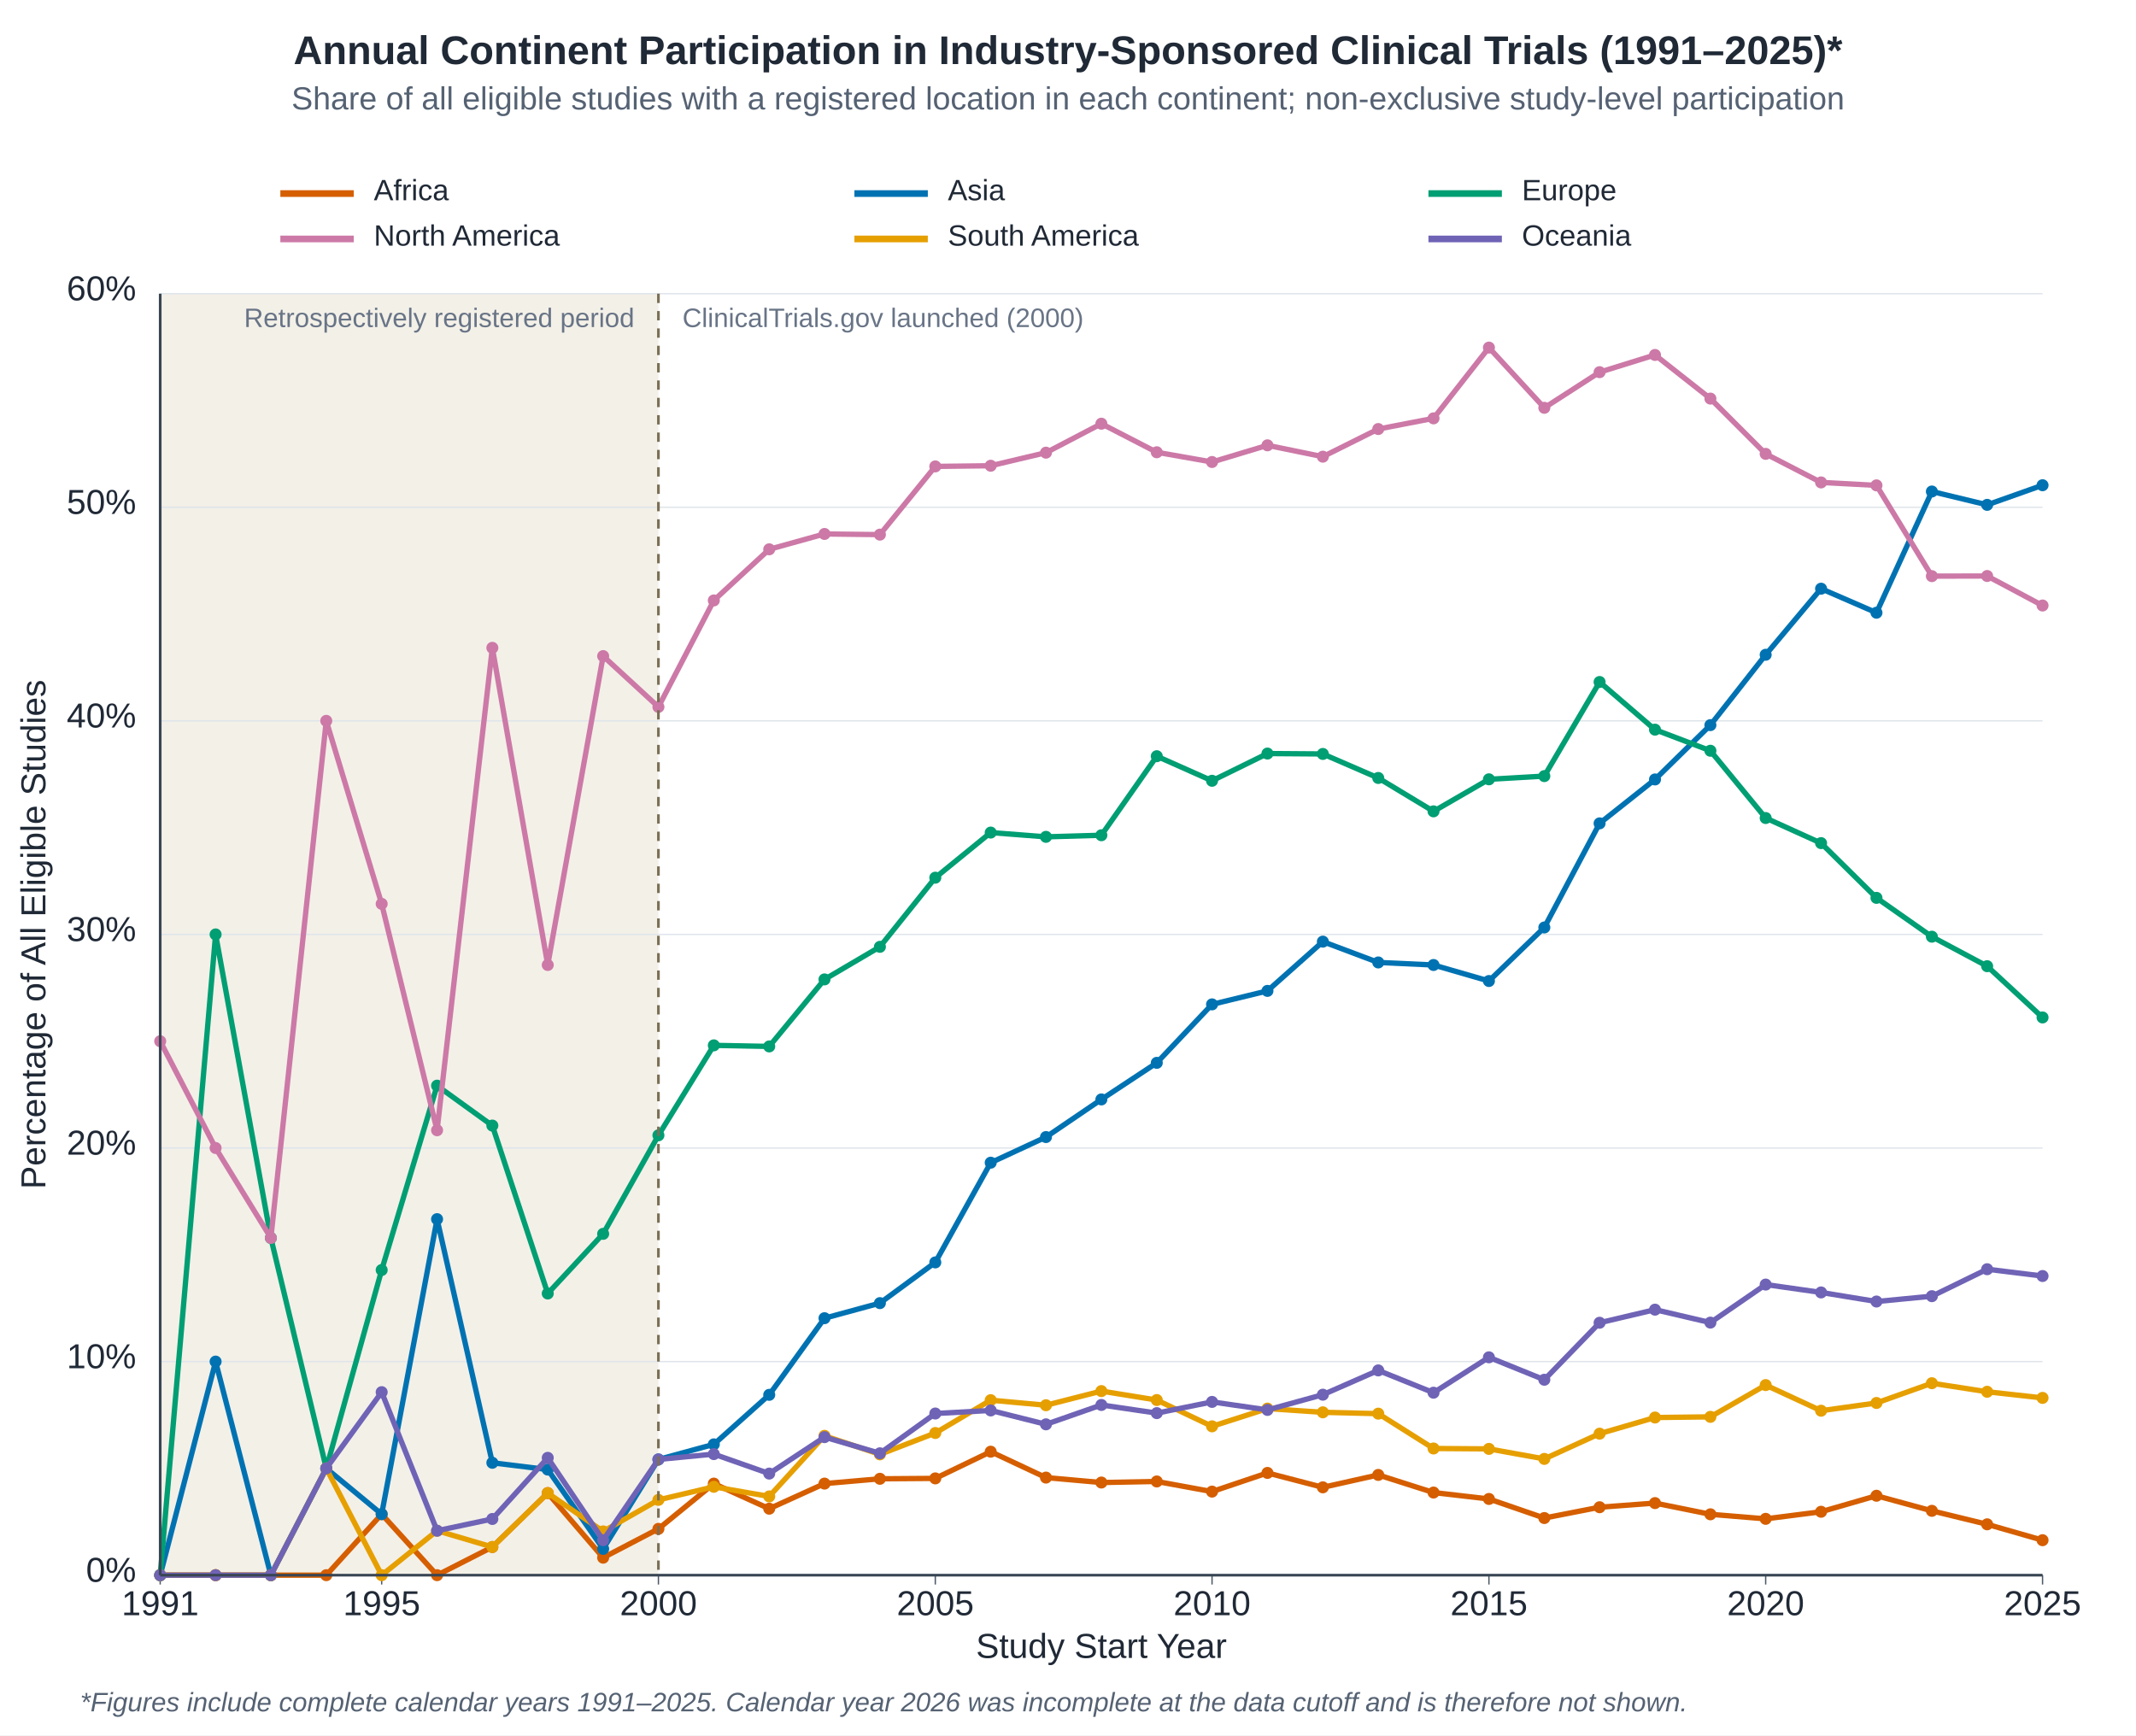
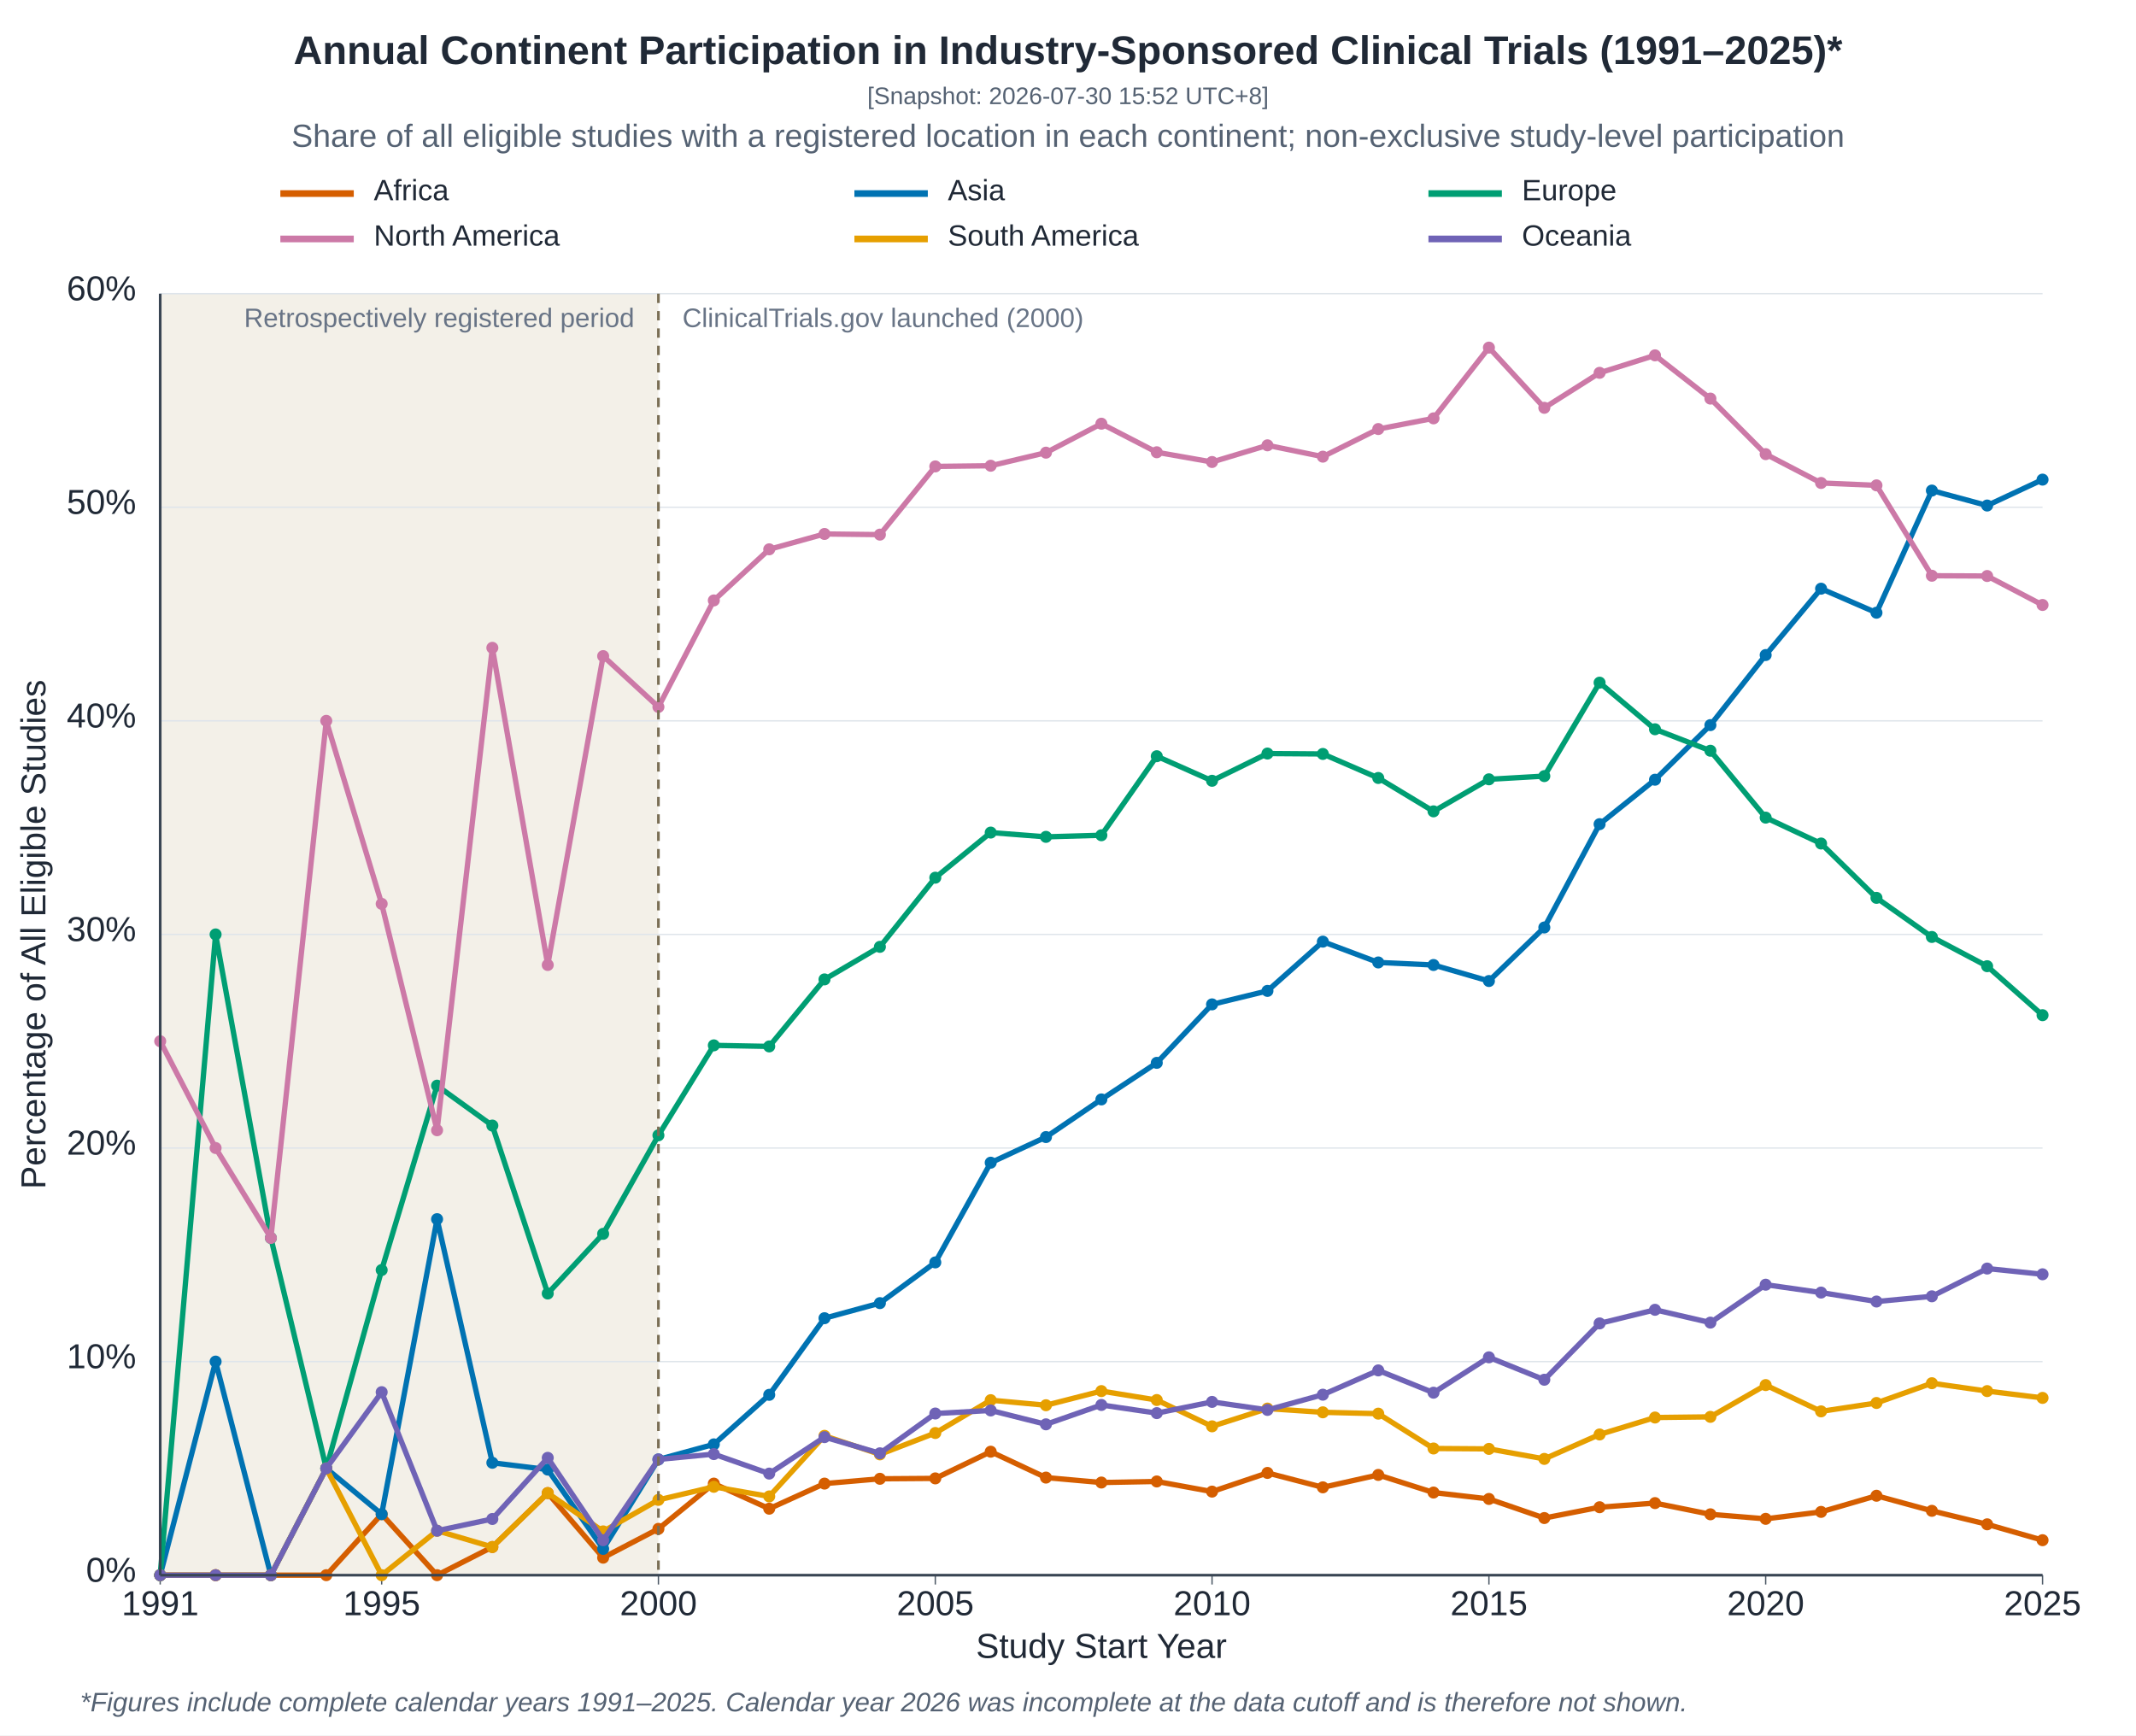
<svg xmlns="http://www.w3.org/2000/svg" width="1600" height="1300" viewBox="0 0 1600 1300">
  <rect x="0" y="0" width="1600" height="1300" fill="#ffffff" fill-opacity="1" />
-   <style>text{font-family:Arial,Helvetica,sans-serif;fill:#202936}.title{font-size:30px;font-weight:700}.subtitle{font-size:24px;fill:#556273}.axis-label,.axis-tick{font-size:26px;font-weight:400}.small{font-size:20px;fill:#687486}.legend{font-size:22px}.footnote{font-size:20px;fill:#556273;font-style:italic}</style>
+   <style>text{font-family:Arial,Helvetica,sans-serif;fill:#202936}.title{font-size:30px;font-weight:700}.snapshot{font-size:18px;font-weight:400;fill:#556273}.subtitle{font-size:24px;fill:#556273}.axis-label,.axis-tick{font-size:26px;font-weight:400}.small{font-size:20px;fill:#687486}.legend{font-size:22px}.footnote{font-size:20px;fill:#556273;font-style:italic}</style>
  <text x="800" y="48" text-anchor="middle" class="title">Annual Continent Participation in Industry-Sponsored Clinical Trials (1991–2025)*</text>
-   <text x="800" y="82" text-anchor="middle" class="subtitle">Share of all eligible studies with a registered location in each continent; non-exclusive study-level participation</text>
+   <text x="800" y="78" text-anchor="middle" class="snapshot">[Snapshot: 2026-07-30 15:52 UTC+8]</text>
+   <text x="800" y="110" text-anchor="middle" class="subtitle">Share of all eligible studies with a registered location in each continent; non-exclusive study-level participation</text>
  <rect x="120" y="220" width="373.2" height="960" fill="#f3f0e8" />
  <text x="475.2" y="245" text-anchor="end" class="small">Retrospectively registered period</text>
  <line x1="120" y1="1180.0" x2="1530" y2="1180.0" stroke="#dfe5eb" stroke-width="1" />
  <text x="102" y="1185.0" text-anchor="end" class="axis-tick">0%</text>
  <line x1="120" y1="1020.0" x2="1530" y2="1020.0" stroke="#dfe5eb" stroke-width="1" />
  <text x="102" y="1025.0" text-anchor="end" class="axis-tick">10%</text>
  <line x1="120" y1="860.0" x2="1530" y2="860.0" stroke="#dfe5eb" stroke-width="1" />
  <text x="102" y="865.0" text-anchor="end" class="axis-tick">20%</text>
  <line x1="120" y1="700.0" x2="1530" y2="700.0" stroke="#dfe5eb" stroke-width="1" />
  <text x="102" y="705.0" text-anchor="end" class="axis-tick">30%</text>
  <line x1="120" y1="540.0" x2="1530" y2="540.0" stroke="#dfe5eb" stroke-width="1" />
  <text x="102" y="545.0" text-anchor="end" class="axis-tick">40%</text>
  <line x1="120" y1="380.0" x2="1530" y2="380.0" stroke="#dfe5eb" stroke-width="1" />
  <text x="102" y="385.0" text-anchor="end" class="axis-tick">50%</text>
  <line x1="120" y1="220.0" x2="1530" y2="220.0" stroke="#dfe5eb" stroke-width="1" />
  <text x="102" y="225.0" text-anchor="end" class="axis-tick">60%</text>
  <line x1="120.0" y1="1180" x2="120.0" y2="1187" stroke="#4d5966" />
  <text x="120.0" y="1210" text-anchor="middle" class="axis-tick">1991</text>
  <line x1="285.9" y1="1180" x2="285.9" y2="1187" stroke="#4d5966" />
  <text x="285.9" y="1210" text-anchor="middle" class="axis-tick">1995</text>
  <line x1="493.2" y1="1180" x2="493.2" y2="1187" stroke="#4d5966" />
  <text x="493.2" y="1210" text-anchor="middle" class="axis-tick">2000</text>
  <line x1="700.6" y1="1180" x2="700.6" y2="1187" stroke="#4d5966" />
  <text x="700.6" y="1210" text-anchor="middle" class="axis-tick">2005</text>
  <line x1="907.9" y1="1180" x2="907.9" y2="1187" stroke="#4d5966" />
  <text x="907.9" y="1210" text-anchor="middle" class="axis-tick">2010</text>
  <line x1="1115.3" y1="1180" x2="1115.3" y2="1187" stroke="#4d5966" />
  <text x="1115.3" y="1210" text-anchor="middle" class="axis-tick">2015</text>
  <line x1="1322.6" y1="1180" x2="1322.6" y2="1187" stroke="#4d5966" />
  <text x="1322.6" y="1210" text-anchor="middle" class="axis-tick">2020</text>
  <line x1="1530.0" y1="1180" x2="1530.0" y2="1187" stroke="#4d5966" />
  <text x="1530.0" y="1210" text-anchor="middle" class="axis-tick">2025</text>
-   <polyline points="120.0,1180.0 161.5,1180.0 202.9,1180.0 244.4,1180.0 285.9,1134.3 327.4,1180.0 368.8,1158.9 410.3,1118.5 451.8,1166.9 493.2,1145.3 534.7,1111.4 576.2,1130.2 617.6,1111.4 659.1,1107.8 700.6,1107.5 742.1,1087.5 783.5,1106.9 825.0,1110.6 866.5,1109.8 907.9,1117.4 949.4,1103.4 990.9,1114.2 1032.4,1104.9 1073.8,1118.1 1115.3,1122.9 1156.8,1137.2 1198.2,1129.1 1239.7,1126.0 1281.2,1134.4 1322.6,1137.8 1364.1,1132.5 1405.6,1120.5 1447.1,1131.8 1488.5,1141.9 1530.0,1153.8" fill="none" stroke="#d55e00" stroke-width="4" stroke-linejoin="round" stroke-linecap="round" />
+   <polyline points="120.0,1180.0 161.5,1180.0 202.9,1180.0 244.4,1180.0 285.9,1134.3 327.4,1180.0 368.8,1158.9 410.3,1118.5 451.8,1166.9 493.2,1145.3 534.7,1111.4 576.2,1130.2 617.6,1111.4 659.1,1107.8 700.6,1107.5 742.1,1087.5 783.5,1106.9 825.0,1110.6 866.5,1109.8 907.9,1117.4 949.4,1103.4 990.9,1114.2 1032.4,1104.9 1073.8,1118.1 1115.3,1122.9 1156.8,1137.2 1198.2,1129.1 1239.7,1126.0 1281.2,1134.4 1322.6,1137.8 1364.1,1132.6 1405.6,1120.5 1447.1,1131.8 1488.5,1141.9 1530.0,1153.8" fill="none" stroke="#d55e00" stroke-width="4" stroke-linejoin="round" stroke-linecap="round" />
  <circle cx="120.0" cy="1180.0" r="4.5" fill="#d55e00" />
  <circle cx="161.5" cy="1180.0" r="4.5" fill="#d55e00" />
  <circle cx="202.9" cy="1180.0" r="4.5" fill="#d55e00" />
  <circle cx="244.4" cy="1180.0" r="4.5" fill="#d55e00" />
  <circle cx="285.9" cy="1134.3" r="4.5" fill="#d55e00" />
  <circle cx="327.4" cy="1180.0" r="4.5" fill="#d55e00" />
  <circle cx="368.8" cy="1158.9" r="4.5" fill="#d55e00" />
  <circle cx="410.3" cy="1118.5" r="4.5" fill="#d55e00" />
  <circle cx="451.8" cy="1166.9" r="4.5" fill="#d55e00" />
  <circle cx="493.2" cy="1145.3" r="4.5" fill="#d55e00" />
  <circle cx="534.7" cy="1111.4" r="4.5" fill="#d55e00" />
  <circle cx="576.2" cy="1130.2" r="4.5" fill="#d55e00" />
  <circle cx="617.6" cy="1111.4" r="4.5" fill="#d55e00" />
  <circle cx="659.1" cy="1107.8" r="4.5" fill="#d55e00" />
  <circle cx="700.6" cy="1107.5" r="4.5" fill="#d55e00" />
  <circle cx="742.1" cy="1087.5" r="4.5" fill="#d55e00" />
  <circle cx="783.5" cy="1106.9" r="4.5" fill="#d55e00" />
  <circle cx="825.0" cy="1110.6" r="4.5" fill="#d55e00" />
  <circle cx="866.5" cy="1109.8" r="4.5" fill="#d55e00" />
  <circle cx="907.9" cy="1117.4" r="4.5" fill="#d55e00" />
  <circle cx="949.4" cy="1103.4" r="4.5" fill="#d55e00" />
  <circle cx="990.9" cy="1114.2" r="4.5" fill="#d55e00" />
  <circle cx="1032.4" cy="1104.9" r="4.5" fill="#d55e00" />
  <circle cx="1073.8" cy="1118.1" r="4.5" fill="#d55e00" />
  <circle cx="1115.3" cy="1122.9" r="4.5" fill="#d55e00" />
  <circle cx="1156.8" cy="1137.2" r="4.5" fill="#d55e00" />
  <circle cx="1198.2" cy="1129.1" r="4.5" fill="#d55e00" />
  <circle cx="1239.7" cy="1126.0" r="4.5" fill="#d55e00" />
  <circle cx="1281.2" cy="1134.4" r="4.5" fill="#d55e00" />
  <circle cx="1322.6" cy="1137.8" r="4.5" fill="#d55e00" />
-   <circle cx="1364.1" cy="1132.5" r="4.5" fill="#d55e00" />
+   <circle cx="1364.1" cy="1132.6" r="4.5" fill="#d55e00" />
  <circle cx="1405.6" cy="1120.5" r="4.5" fill="#d55e00" />
  <circle cx="1447.1" cy="1131.8" r="4.5" fill="#d55e00" />
  <circle cx="1488.5" cy="1141.9" r="4.5" fill="#d55e00" />
  <circle cx="1530.0" cy="1153.8" r="4.5" fill="#d55e00" />
-   <polyline points="120.0,1180.0 161.5,1020.0 202.9,1180.0 244.4,1100.0 285.9,1134.3 327.4,913.3 368.8,1095.8 410.3,1100.9 451.8,1160.3 493.2,1093.3 534.7,1082.0 576.2,1044.9 617.6,987.5 659.1,976.2 700.6,945.7 742.1,871.0 783.5,851.8 825.0,823.6 866.5,796.2 907.9,752.4 949.4,742.3 990.9,705.4 1032.4,721.0 1073.8,722.9 1115.3,734.9 1156.8,694.8 1198.2,616.8 1239.7,583.9 1281.2,543.2 1322.6,490.5 1364.1,441.0 1405.6,459.0 1447.1,368.2 1488.5,378.2 1530.0,363.5" fill="none" stroke="#0072b2" stroke-width="4" stroke-linejoin="round" stroke-linecap="round" />
+   <polyline points="120.0,1180.0 161.5,1020.0 202.9,1180.0 244.4,1100.0 285.9,1134.3 327.4,913.3 368.8,1095.8 410.3,1100.9 451.8,1160.3 493.2,1093.3 534.7,1082.0 576.2,1044.9 617.6,987.5 659.1,976.2 700.6,945.7 742.1,871.0 783.5,851.8 825.0,823.6 866.5,796.2 907.9,752.4 949.4,742.3 990.9,705.4 1032.4,721.0 1073.8,722.9 1115.3,734.9 1156.8,694.8 1198.2,617.4 1239.7,584.1 1281.2,543.2 1322.6,490.7 1364.1,441.0 1405.6,459.0 1447.1,367.5 1488.5,378.7 1530.0,359.3" fill="none" stroke="#0072b2" stroke-width="4" stroke-linejoin="round" stroke-linecap="round" />
  <circle cx="120.0" cy="1180.0" r="4.5" fill="#0072b2" />
  <circle cx="161.5" cy="1020.0" r="4.5" fill="#0072b2" />
  <circle cx="202.9" cy="1180.0" r="4.5" fill="#0072b2" />
  <circle cx="244.4" cy="1100.0" r="4.5" fill="#0072b2" />
  <circle cx="285.9" cy="1134.3" r="4.5" fill="#0072b2" />
  <circle cx="327.4" cy="913.3" r="4.5" fill="#0072b2" />
  <circle cx="368.8" cy="1095.8" r="4.5" fill="#0072b2" />
  <circle cx="410.3" cy="1100.9" r="4.5" fill="#0072b2" />
  <circle cx="451.8" cy="1160.3" r="4.5" fill="#0072b2" />
  <circle cx="493.2" cy="1093.3" r="4.5" fill="#0072b2" />
  <circle cx="534.7" cy="1082.0" r="4.5" fill="#0072b2" />
  <circle cx="576.2" cy="1044.9" r="4.5" fill="#0072b2" />
  <circle cx="617.6" cy="987.5" r="4.5" fill="#0072b2" />
  <circle cx="659.1" cy="976.2" r="4.5" fill="#0072b2" />
  <circle cx="700.6" cy="945.7" r="4.5" fill="#0072b2" />
  <circle cx="742.1" cy="871.0" r="4.5" fill="#0072b2" />
  <circle cx="783.5" cy="851.8" r="4.5" fill="#0072b2" />
  <circle cx="825.0" cy="823.6" r="4.5" fill="#0072b2" />
  <circle cx="866.5" cy="796.2" r="4.5" fill="#0072b2" />
  <circle cx="907.9" cy="752.4" r="4.5" fill="#0072b2" />
  <circle cx="949.4" cy="742.3" r="4.5" fill="#0072b2" />
  <circle cx="990.9" cy="705.4" r="4.5" fill="#0072b2" />
  <circle cx="1032.4" cy="721.0" r="4.5" fill="#0072b2" />
  <circle cx="1073.8" cy="722.9" r="4.5" fill="#0072b2" />
  <circle cx="1115.3" cy="734.9" r="4.5" fill="#0072b2" />
  <circle cx="1156.8" cy="694.8" r="4.5" fill="#0072b2" />
-   <circle cx="1198.2" cy="616.8" r="4.5" fill="#0072b2" />
-   <circle cx="1239.7" cy="583.9" r="4.5" fill="#0072b2" />
+   <circle cx="1198.2" cy="617.4" r="4.5" fill="#0072b2" />
+   <circle cx="1239.7" cy="584.1" r="4.5" fill="#0072b2" />
  <circle cx="1281.2" cy="543.2" r="4.5" fill="#0072b2" />
-   <circle cx="1322.6" cy="490.5" r="4.5" fill="#0072b2" />
+   <circle cx="1322.6" cy="490.7" r="4.5" fill="#0072b2" />
  <circle cx="1364.1" cy="441.0" r="4.5" fill="#0072b2" />
  <circle cx="1405.6" cy="459.0" r="4.5" fill="#0072b2" />
-   <circle cx="1447.1" cy="368.2" r="4.5" fill="#0072b2" />
-   <circle cx="1488.5" cy="378.2" r="4.5" fill="#0072b2" />
-   <circle cx="1530.0" cy="363.5" r="4.5" fill="#0072b2" />
-   <polyline points="120.0,1180.0 161.5,700.0 202.9,927.4 244.4,1100.0 285.9,951.4 327.4,813.3 368.8,843.2 410.3,969.0 451.8,924.3 493.2,850.5 534.7,783.1 576.2,783.9 617.6,733.7 659.1,709.3 700.6,657.5 742.1,623.7 783.5,626.9 825.0,625.7 866.5,566.5 907.9,584.9 949.4,564.5 990.9,564.8 1032.4,582.8 1073.8,607.8 1115.3,583.8 1156.8,581.4 1198.2,510.9 1239.7,546.6 1281.2,562.4 1322.6,612.8 1364.1,631.6 1405.6,672.6 1447.1,701.7 1488.5,723.8 1530.0,762.2" fill="none" stroke="#009e73" stroke-width="4" stroke-linejoin="round" stroke-linecap="round" />
+   <circle cx="1447.1" cy="367.5" r="4.5" fill="#0072b2" />
+   <circle cx="1488.5" cy="378.7" r="4.5" fill="#0072b2" />
+   <circle cx="1530.0" cy="359.3" r="4.5" fill="#0072b2" />
+   <polyline points="120.0,1180.0 161.5,700.0 202.9,927.4 244.4,1100.0 285.9,951.4 327.4,813.3 368.8,843.2 410.3,969.0 451.8,924.3 493.2,850.5 534.7,783.1 576.2,783.9 617.6,733.7 659.1,709.3 700.6,657.5 742.1,623.7 783.5,626.9 825.0,625.7 866.5,566.5 907.9,584.9 949.4,564.5 990.9,564.8 1032.4,582.8 1073.8,607.8 1115.3,583.8 1156.8,581.4 1198.2,511.4 1239.7,546.3 1281.2,562.4 1322.6,612.5 1364.1,631.9 1405.6,672.6 1447.1,701.9 1488.5,723.8 1530.0,760.5" fill="none" stroke="#009e73" stroke-width="4" stroke-linejoin="round" stroke-linecap="round" />
  <circle cx="120.0" cy="1180.0" r="4.5" fill="#009e73" />
  <circle cx="161.5" cy="700.0" r="4.5" fill="#009e73" />
  <circle cx="202.9" cy="927.4" r="4.5" fill="#009e73" />
  <circle cx="244.4" cy="1100.0" r="4.5" fill="#009e73" />
  <circle cx="285.9" cy="951.4" r="4.5" fill="#009e73" />
  <circle cx="327.4" cy="813.3" r="4.5" fill="#009e73" />
  <circle cx="368.8" cy="843.2" r="4.5" fill="#009e73" />
  <circle cx="410.3" cy="969.0" r="4.5" fill="#009e73" />
  <circle cx="451.8" cy="924.3" r="4.5" fill="#009e73" />
  <circle cx="493.2" cy="850.5" r="4.5" fill="#009e73" />
  <circle cx="534.7" cy="783.1" r="4.5" fill="#009e73" />
  <circle cx="576.2" cy="783.9" r="4.5" fill="#009e73" />
  <circle cx="617.6" cy="733.7" r="4.5" fill="#009e73" />
  <circle cx="659.1" cy="709.3" r="4.5" fill="#009e73" />
  <circle cx="700.6" cy="657.5" r="4.5" fill="#009e73" />
  <circle cx="742.1" cy="623.7" r="4.5" fill="#009e73" />
  <circle cx="783.5" cy="626.9" r="4.5" fill="#009e73" />
  <circle cx="825.0" cy="625.7" r="4.5" fill="#009e73" />
  <circle cx="866.5" cy="566.5" r="4.5" fill="#009e73" />
  <circle cx="907.9" cy="584.9" r="4.5" fill="#009e73" />
  <circle cx="949.4" cy="564.5" r="4.5" fill="#009e73" />
  <circle cx="990.9" cy="564.8" r="4.5" fill="#009e73" />
  <circle cx="1032.4" cy="582.8" r="4.5" fill="#009e73" />
  <circle cx="1073.8" cy="607.8" r="4.5" fill="#009e73" />
  <circle cx="1115.3" cy="583.8" r="4.5" fill="#009e73" />
  <circle cx="1156.8" cy="581.4" r="4.5" fill="#009e73" />
-   <circle cx="1198.2" cy="510.9" r="4.5" fill="#009e73" />
-   <circle cx="1239.7" cy="546.6" r="4.5" fill="#009e73" />
+   <circle cx="1198.2" cy="511.4" r="4.5" fill="#009e73" />
+   <circle cx="1239.7" cy="546.3" r="4.5" fill="#009e73" />
  <circle cx="1281.2" cy="562.4" r="4.5" fill="#009e73" />
-   <circle cx="1322.6" cy="612.8" r="4.5" fill="#009e73" />
-   <circle cx="1364.1" cy="631.6" r="4.5" fill="#009e73" />
+   <circle cx="1322.6" cy="612.5" r="4.5" fill="#009e73" />
+   <circle cx="1364.1" cy="631.9" r="4.5" fill="#009e73" />
  <circle cx="1405.6" cy="672.6" r="4.5" fill="#009e73" />
-   <circle cx="1447.1" cy="701.7" r="4.5" fill="#009e73" />
+   <circle cx="1447.1" cy="701.9" r="4.5" fill="#009e73" />
  <circle cx="1488.5" cy="723.8" r="4.5" fill="#009e73" />
-   <circle cx="1530.0" cy="762.2" r="4.5" fill="#009e73" />
-   <polyline points="120.0,780.0 161.5,860.0 202.9,927.4 244.4,540.0 285.9,677.1 327.4,846.7 368.8,485.3 410.3,722.9 451.8,491.5 493.2,529.6 534.7,449.8 576.2,411.5 617.6,400.0 659.1,400.5 700.6,349.4 742.1,348.9 783.5,339.1 825.0,317.4 866.5,338.8 907.9,346.1 949.4,333.6 990.9,342.1 1032.4,321.4 1073.8,313.4 1115.3,260.4 1156.8,305.5 1198.2,278.8 1239.7,265.9 1281.2,298.6 1322.6,340.0 1364.1,361.4 1405.6,363.6 1447.1,431.6 1488.5,431.5 1530.0,453.6" fill="none" stroke="#cc79a7" stroke-width="4" stroke-linejoin="round" stroke-linecap="round" />
+   <circle cx="1530.0" cy="760.5" r="4.5" fill="#009e73" />
+   <polyline points="120.0,780.0 161.5,860.0 202.9,927.4 244.4,540.0 285.9,677.1 327.4,846.7 368.8,485.3 410.3,722.9 451.8,491.5 493.2,529.6 534.7,449.8 576.2,411.5 617.6,400.0 659.1,400.5 700.6,349.4 742.1,348.9 783.5,339.1 825.0,317.4 866.5,338.8 907.9,346.1 949.4,333.6 990.9,342.1 1032.4,321.4 1073.8,313.4 1115.3,260.4 1156.8,305.5 1198.2,279.3 1239.7,266.2 1281.2,298.6 1322.6,340.2 1364.1,361.8 1405.6,363.6 1447.1,431.3 1488.5,431.5 1530.0,453.2" fill="none" stroke="#cc79a7" stroke-width="4" stroke-linejoin="round" stroke-linecap="round" />
  <circle cx="120.0" cy="780.0" r="4.5" fill="#cc79a7" />
  <circle cx="161.5" cy="860.0" r="4.5" fill="#cc79a7" />
  <circle cx="202.9" cy="927.4" r="4.5" fill="#cc79a7" />
  <circle cx="244.4" cy="540.0" r="4.5" fill="#cc79a7" />
  <circle cx="285.9" cy="677.1" r="4.5" fill="#cc79a7" />
  <circle cx="327.4" cy="846.7" r="4.5" fill="#cc79a7" />
  <circle cx="368.8" cy="485.3" r="4.5" fill="#cc79a7" />
  <circle cx="410.3" cy="722.9" r="4.5" fill="#cc79a7" />
  <circle cx="451.8" cy="491.5" r="4.5" fill="#cc79a7" />
  <circle cx="493.2" cy="529.6" r="4.5" fill="#cc79a7" />
  <circle cx="534.7" cy="449.8" r="4.5" fill="#cc79a7" />
  <circle cx="576.2" cy="411.5" r="4.5" fill="#cc79a7" />
  <circle cx="617.6" cy="400.0" r="4.5" fill="#cc79a7" />
  <circle cx="659.1" cy="400.5" r="4.5" fill="#cc79a7" />
  <circle cx="700.6" cy="349.4" r="4.5" fill="#cc79a7" />
  <circle cx="742.1" cy="348.9" r="4.5" fill="#cc79a7" />
  <circle cx="783.5" cy="339.1" r="4.5" fill="#cc79a7" />
  <circle cx="825.0" cy="317.4" r="4.5" fill="#cc79a7" />
  <circle cx="866.5" cy="338.8" r="4.5" fill="#cc79a7" />
  <circle cx="907.9" cy="346.1" r="4.5" fill="#cc79a7" />
  <circle cx="949.4" cy="333.6" r="4.5" fill="#cc79a7" />
  <circle cx="990.9" cy="342.1" r="4.5" fill="#cc79a7" />
  <circle cx="1032.4" cy="321.4" r="4.5" fill="#cc79a7" />
  <circle cx="1073.8" cy="313.4" r="4.5" fill="#cc79a7" />
  <circle cx="1115.3" cy="260.4" r="4.5" fill="#cc79a7" />
  <circle cx="1156.8" cy="305.5" r="4.5" fill="#cc79a7" />
-   <circle cx="1198.2" cy="278.8" r="4.5" fill="#cc79a7" />
-   <circle cx="1239.7" cy="265.9" r="4.5" fill="#cc79a7" />
+   <circle cx="1198.2" cy="279.3" r="4.5" fill="#cc79a7" />
+   <circle cx="1239.7" cy="266.2" r="4.5" fill="#cc79a7" />
  <circle cx="1281.2" cy="298.6" r="4.5" fill="#cc79a7" />
-   <circle cx="1322.6" cy="340.0" r="4.5" fill="#cc79a7" />
-   <circle cx="1364.1" cy="361.4" r="4.5" fill="#cc79a7" />
+   <circle cx="1322.6" cy="340.2" r="4.5" fill="#cc79a7" />
+   <circle cx="1364.1" cy="361.8" r="4.5" fill="#cc79a7" />
  <circle cx="1405.6" cy="363.6" r="4.5" fill="#cc79a7" />
-   <circle cx="1447.1" cy="431.6" r="4.5" fill="#cc79a7" />
+   <circle cx="1447.1" cy="431.3" r="4.5" fill="#cc79a7" />
  <circle cx="1488.5" cy="431.5" r="4.5" fill="#cc79a7" />
-   <circle cx="1530.0" cy="453.6" r="4.5" fill="#cc79a7" />
-   <polyline points="120.0,1180.0 161.5,1180.0 202.9,1180.0 244.4,1100.0 285.9,1180.0 327.4,1146.7 368.8,1158.9 410.3,1118.5 451.8,1147.2 493.2,1123.6 534.7,1113.8 576.2,1121.0 617.6,1075.6 659.1,1089.5 700.6,1073.5 742.1,1048.9 783.5,1052.7 825.0,1042.1 866.5,1048.8 907.9,1068.5 949.4,1055.2 990.9,1058.0 1032.4,1059.0 1073.8,1085.1 1115.3,1085.4 1156.8,1092.9 1198.2,1074.0 1239.7,1061.9 1281.2,1061.4 1322.6,1037.6 1364.1,1056.8 1405.6,1051.0 1447.1,1036.2 1488.5,1042.6 1530.0,1047.2" fill="none" stroke="#e69f00" stroke-width="4" stroke-linejoin="round" stroke-linecap="round" />
+   <circle cx="1530.0" cy="453.2" r="4.5" fill="#cc79a7" />
+   <polyline points="120.0,1180.0 161.5,1180.0 202.9,1180.0 244.4,1100.0 285.9,1180.0 327.4,1146.7 368.8,1158.9 410.3,1118.5 451.8,1147.2 493.2,1123.6 534.7,1113.8 576.2,1121.0 617.6,1075.6 659.1,1089.5 700.6,1073.5 742.1,1048.9 783.5,1052.7 825.0,1042.1 866.5,1048.8 907.9,1068.5 949.4,1055.2 990.9,1058.0 1032.4,1059.0 1073.8,1085.1 1115.3,1085.4 1156.8,1092.9 1198.2,1074.6 1239.7,1061.9 1281.2,1061.4 1322.6,1037.6 1364.1,1057.3 1405.6,1051.0 1447.1,1036.2 1488.5,1042.1 1530.0,1047.2" fill="none" stroke="#e69f00" stroke-width="4" stroke-linejoin="round" stroke-linecap="round" />
  <circle cx="120.0" cy="1180.0" r="4.5" fill="#e69f00" />
  <circle cx="161.5" cy="1180.0" r="4.5" fill="#e69f00" />
  <circle cx="202.9" cy="1180.0" r="4.5" fill="#e69f00" />
  <circle cx="244.4" cy="1100.0" r="4.5" fill="#e69f00" />
  <circle cx="285.9" cy="1180.0" r="4.5" fill="#e69f00" />
  <circle cx="327.4" cy="1146.7" r="4.5" fill="#e69f00" />
  <circle cx="368.8" cy="1158.9" r="4.5" fill="#e69f00" />
  <circle cx="410.3" cy="1118.5" r="4.5" fill="#e69f00" />
  <circle cx="451.8" cy="1147.2" r="4.5" fill="#e69f00" />
  <circle cx="493.2" cy="1123.6" r="4.5" fill="#e69f00" />
  <circle cx="534.7" cy="1113.8" r="4.5" fill="#e69f00" />
  <circle cx="576.2" cy="1121.0" r="4.5" fill="#e69f00" />
  <circle cx="617.6" cy="1075.6" r="4.5" fill="#e69f00" />
  <circle cx="659.1" cy="1089.5" r="4.5" fill="#e69f00" />
  <circle cx="700.6" cy="1073.5" r="4.5" fill="#e69f00" />
  <circle cx="742.1" cy="1048.9" r="4.5" fill="#e69f00" />
  <circle cx="783.5" cy="1052.7" r="4.5" fill="#e69f00" />
  <circle cx="825.0" cy="1042.1" r="4.5" fill="#e69f00" />
  <circle cx="866.5" cy="1048.8" r="4.5" fill="#e69f00" />
  <circle cx="907.9" cy="1068.5" r="4.5" fill="#e69f00" />
  <circle cx="949.4" cy="1055.2" r="4.5" fill="#e69f00" />
  <circle cx="990.9" cy="1058.0" r="4.5" fill="#e69f00" />
  <circle cx="1032.4" cy="1059.0" r="4.5" fill="#e69f00" />
  <circle cx="1073.8" cy="1085.1" r="4.5" fill="#e69f00" />
  <circle cx="1115.3" cy="1085.4" r="4.5" fill="#e69f00" />
  <circle cx="1156.8" cy="1092.9" r="4.5" fill="#e69f00" />
-   <circle cx="1198.2" cy="1074.0" r="4.5" fill="#e69f00" />
+   <circle cx="1198.2" cy="1074.6" r="4.5" fill="#e69f00" />
  <circle cx="1239.7" cy="1061.9" r="4.5" fill="#e69f00" />
  <circle cx="1281.2" cy="1061.4" r="4.5" fill="#e69f00" />
  <circle cx="1322.6" cy="1037.6" r="4.5" fill="#e69f00" />
-   <circle cx="1364.1" cy="1056.8" r="4.5" fill="#e69f00" />
+   <circle cx="1364.1" cy="1057.3" r="4.5" fill="#e69f00" />
  <circle cx="1405.6" cy="1051.0" r="4.5" fill="#e69f00" />
  <circle cx="1447.1" cy="1036.2" r="4.5" fill="#e69f00" />
-   <circle cx="1488.5" cy="1042.6" r="4.5" fill="#e69f00" />
+   <circle cx="1488.5" cy="1042.1" r="4.5" fill="#e69f00" />
  <circle cx="1530.0" cy="1047.2" r="4.5" fill="#e69f00" />
-   <polyline points="120.0,1180.0 161.5,1180.0 202.9,1180.0 244.4,1100.0 285.9,1042.9 327.4,1146.7 368.8,1137.9 410.3,1092.1 451.8,1153.8 493.2,1093.3 534.7,1089.3 576.2,1103.9 617.6,1076.6 659.1,1088.7 700.6,1058.9 742.1,1056.6 783.5,1067.0 825.0,1052.5 866.5,1058.6 907.9,1050.2 949.4,1056.2 990.9,1044.8 1032.4,1026.6 1073.8,1043.3 1115.3,1016.8 1156.8,1033.6 1198.2,990.9 1239.7,981.1 1281.2,990.8 1322.6,962.3 1364.1,968.2 1405.6,975.0 1447.1,971.0 1488.5,950.8 1530.0,955.9" fill="none" stroke="#6f63b6" stroke-width="4" stroke-linejoin="round" stroke-linecap="round" />
+   <polyline points="120.0,1180.0 161.5,1180.0 202.9,1180.0 244.4,1100.0 285.9,1042.9 327.4,1146.7 368.8,1137.9 410.3,1092.1 451.8,1153.8 493.2,1093.3 534.7,1089.3 576.2,1103.9 617.6,1076.6 659.1,1088.7 700.6,1058.9 742.1,1056.6 783.5,1067.0 825.0,1052.5 866.5,1058.6 907.9,1050.2 949.4,1056.2 990.9,1044.8 1032.4,1026.6 1073.8,1043.3 1115.3,1016.8 1156.8,1033.6 1198.2,991.4 1239.7,981.2 1281.2,990.8 1322.6,962.4 1364.1,968.3 1405.6,975.0 1447.1,971.1 1488.5,950.3 1530.0,954.6" fill="none" stroke="#6f63b6" stroke-width="4" stroke-linejoin="round" stroke-linecap="round" />
  <circle cx="120.0" cy="1180.0" r="4.5" fill="#6f63b6" />
  <circle cx="161.5" cy="1180.0" r="4.5" fill="#6f63b6" />
  <circle cx="202.9" cy="1180.0" r="4.5" fill="#6f63b6" />
  <circle cx="244.4" cy="1100.0" r="4.5" fill="#6f63b6" />
  <circle cx="285.9" cy="1042.9" r="4.5" fill="#6f63b6" />
  <circle cx="327.4" cy="1146.7" r="4.5" fill="#6f63b6" />
  <circle cx="368.8" cy="1137.9" r="4.5" fill="#6f63b6" />
  <circle cx="410.3" cy="1092.1" r="4.5" fill="#6f63b6" />
  <circle cx="451.8" cy="1153.8" r="4.5" fill="#6f63b6" />
  <circle cx="493.2" cy="1093.3" r="4.5" fill="#6f63b6" />
  <circle cx="534.7" cy="1089.3" r="4.5" fill="#6f63b6" />
  <circle cx="576.2" cy="1103.9" r="4.5" fill="#6f63b6" />
  <circle cx="617.6" cy="1076.6" r="4.5" fill="#6f63b6" />
  <circle cx="659.1" cy="1088.7" r="4.5" fill="#6f63b6" />
  <circle cx="700.6" cy="1058.9" r="4.5" fill="#6f63b6" />
  <circle cx="742.1" cy="1056.6" r="4.5" fill="#6f63b6" />
  <circle cx="783.5" cy="1067.0" r="4.5" fill="#6f63b6" />
  <circle cx="825.0" cy="1052.5" r="4.5" fill="#6f63b6" />
  <circle cx="866.5" cy="1058.6" r="4.5" fill="#6f63b6" />
  <circle cx="907.9" cy="1050.2" r="4.5" fill="#6f63b6" />
  <circle cx="949.4" cy="1056.2" r="4.5" fill="#6f63b6" />
  <circle cx="990.9" cy="1044.8" r="4.5" fill="#6f63b6" />
  <circle cx="1032.4" cy="1026.6" r="4.5" fill="#6f63b6" />
  <circle cx="1073.8" cy="1043.3" r="4.5" fill="#6f63b6" />
  <circle cx="1115.3" cy="1016.8" r="4.5" fill="#6f63b6" />
  <circle cx="1156.8" cy="1033.6" r="4.5" fill="#6f63b6" />
-   <circle cx="1198.2" cy="990.9" r="4.5" fill="#6f63b6" />
-   <circle cx="1239.7" cy="981.1" r="4.5" fill="#6f63b6" />
+   <circle cx="1198.2" cy="991.4" r="4.5" fill="#6f63b6" />
+   <circle cx="1239.7" cy="981.2" r="4.5" fill="#6f63b6" />
  <circle cx="1281.2" cy="990.8" r="4.5" fill="#6f63b6" />
-   <circle cx="1322.6" cy="962.3" r="4.5" fill="#6f63b6" />
-   <circle cx="1364.1" cy="968.2" r="4.5" fill="#6f63b6" />
+   <circle cx="1322.6" cy="962.4" r="4.5" fill="#6f63b6" />
+   <circle cx="1364.1" cy="968.3" r="4.5" fill="#6f63b6" />
  <circle cx="1405.6" cy="975.0" r="4.5" fill="#6f63b6" />
-   <circle cx="1447.1" cy="971.0" r="4.5" fill="#6f63b6" />
-   <circle cx="1488.5" cy="950.8" r="4.5" fill="#6f63b6" />
-   <circle cx="1530.0" cy="955.9" r="4.5" fill="#6f63b6" />
+   <circle cx="1447.1" cy="971.1" r="4.5" fill="#6f63b6" />
+   <circle cx="1488.5" cy="950.3" r="4.5" fill="#6f63b6" />
+   <circle cx="1530.0" cy="954.6" r="4.5" fill="#6f63b6" />
  <line x1="493.2" y1="220" x2="493.2" y2="1180" stroke="#7a6f55" stroke-width="2" stroke-dasharray="7 6" />
  <text x="511.2" y="245" class="small">ClinicalTrials.gov launched (2000)</text>
  <line x1="120" y1="1180" x2="1530" y2="1180" stroke="#394553" stroke-width="2" />
  <line x1="120" y1="220" x2="120" y2="1180" stroke="#394553" stroke-width="2" />
  <text x="825.0" y="1242" text-anchor="middle" class="axis-label">Study Start Year</text>
  <text x="34" y="700.0" text-anchor="middle" class="axis-label" transform="rotate(-90 34 700.0)">Percentage of All Eligible Studies</text>
  <line x1="210" y1="145" x2="265" y2="145" stroke="#d55e00" stroke-width="5" />
  <text x="280" y="150" class="legend">Africa</text>
  <line x1="640" y1="145" x2="695" y2="145" stroke="#0072b2" stroke-width="5" />
  <text x="710" y="150" class="legend">Asia</text>
  <line x1="1070" y1="145" x2="1125" y2="145" stroke="#009e73" stroke-width="5" />
  <text x="1140" y="150" class="legend">Europe</text>
  <line x1="210" y1="179" x2="265" y2="179" stroke="#cc79a7" stroke-width="5" />
  <text x="280" y="184" class="legend">North America</text>
  <line x1="640" y1="179" x2="695" y2="179" stroke="#e69f00" stroke-width="5" />
  <text x="710" y="184" class="legend">South America</text>
  <line x1="1070" y1="179" x2="1125" y2="179" stroke="#6f63b6" stroke-width="5" />
  <text x="1140" y="184" class="legend">Oceania</text>
  <text x="60" y="1282" class="footnote">*Figures include complete calendar years 1991–2025. Calendar year 2026 was incomplete at the data cutoff and is therefore not shown.</text>
</svg>
